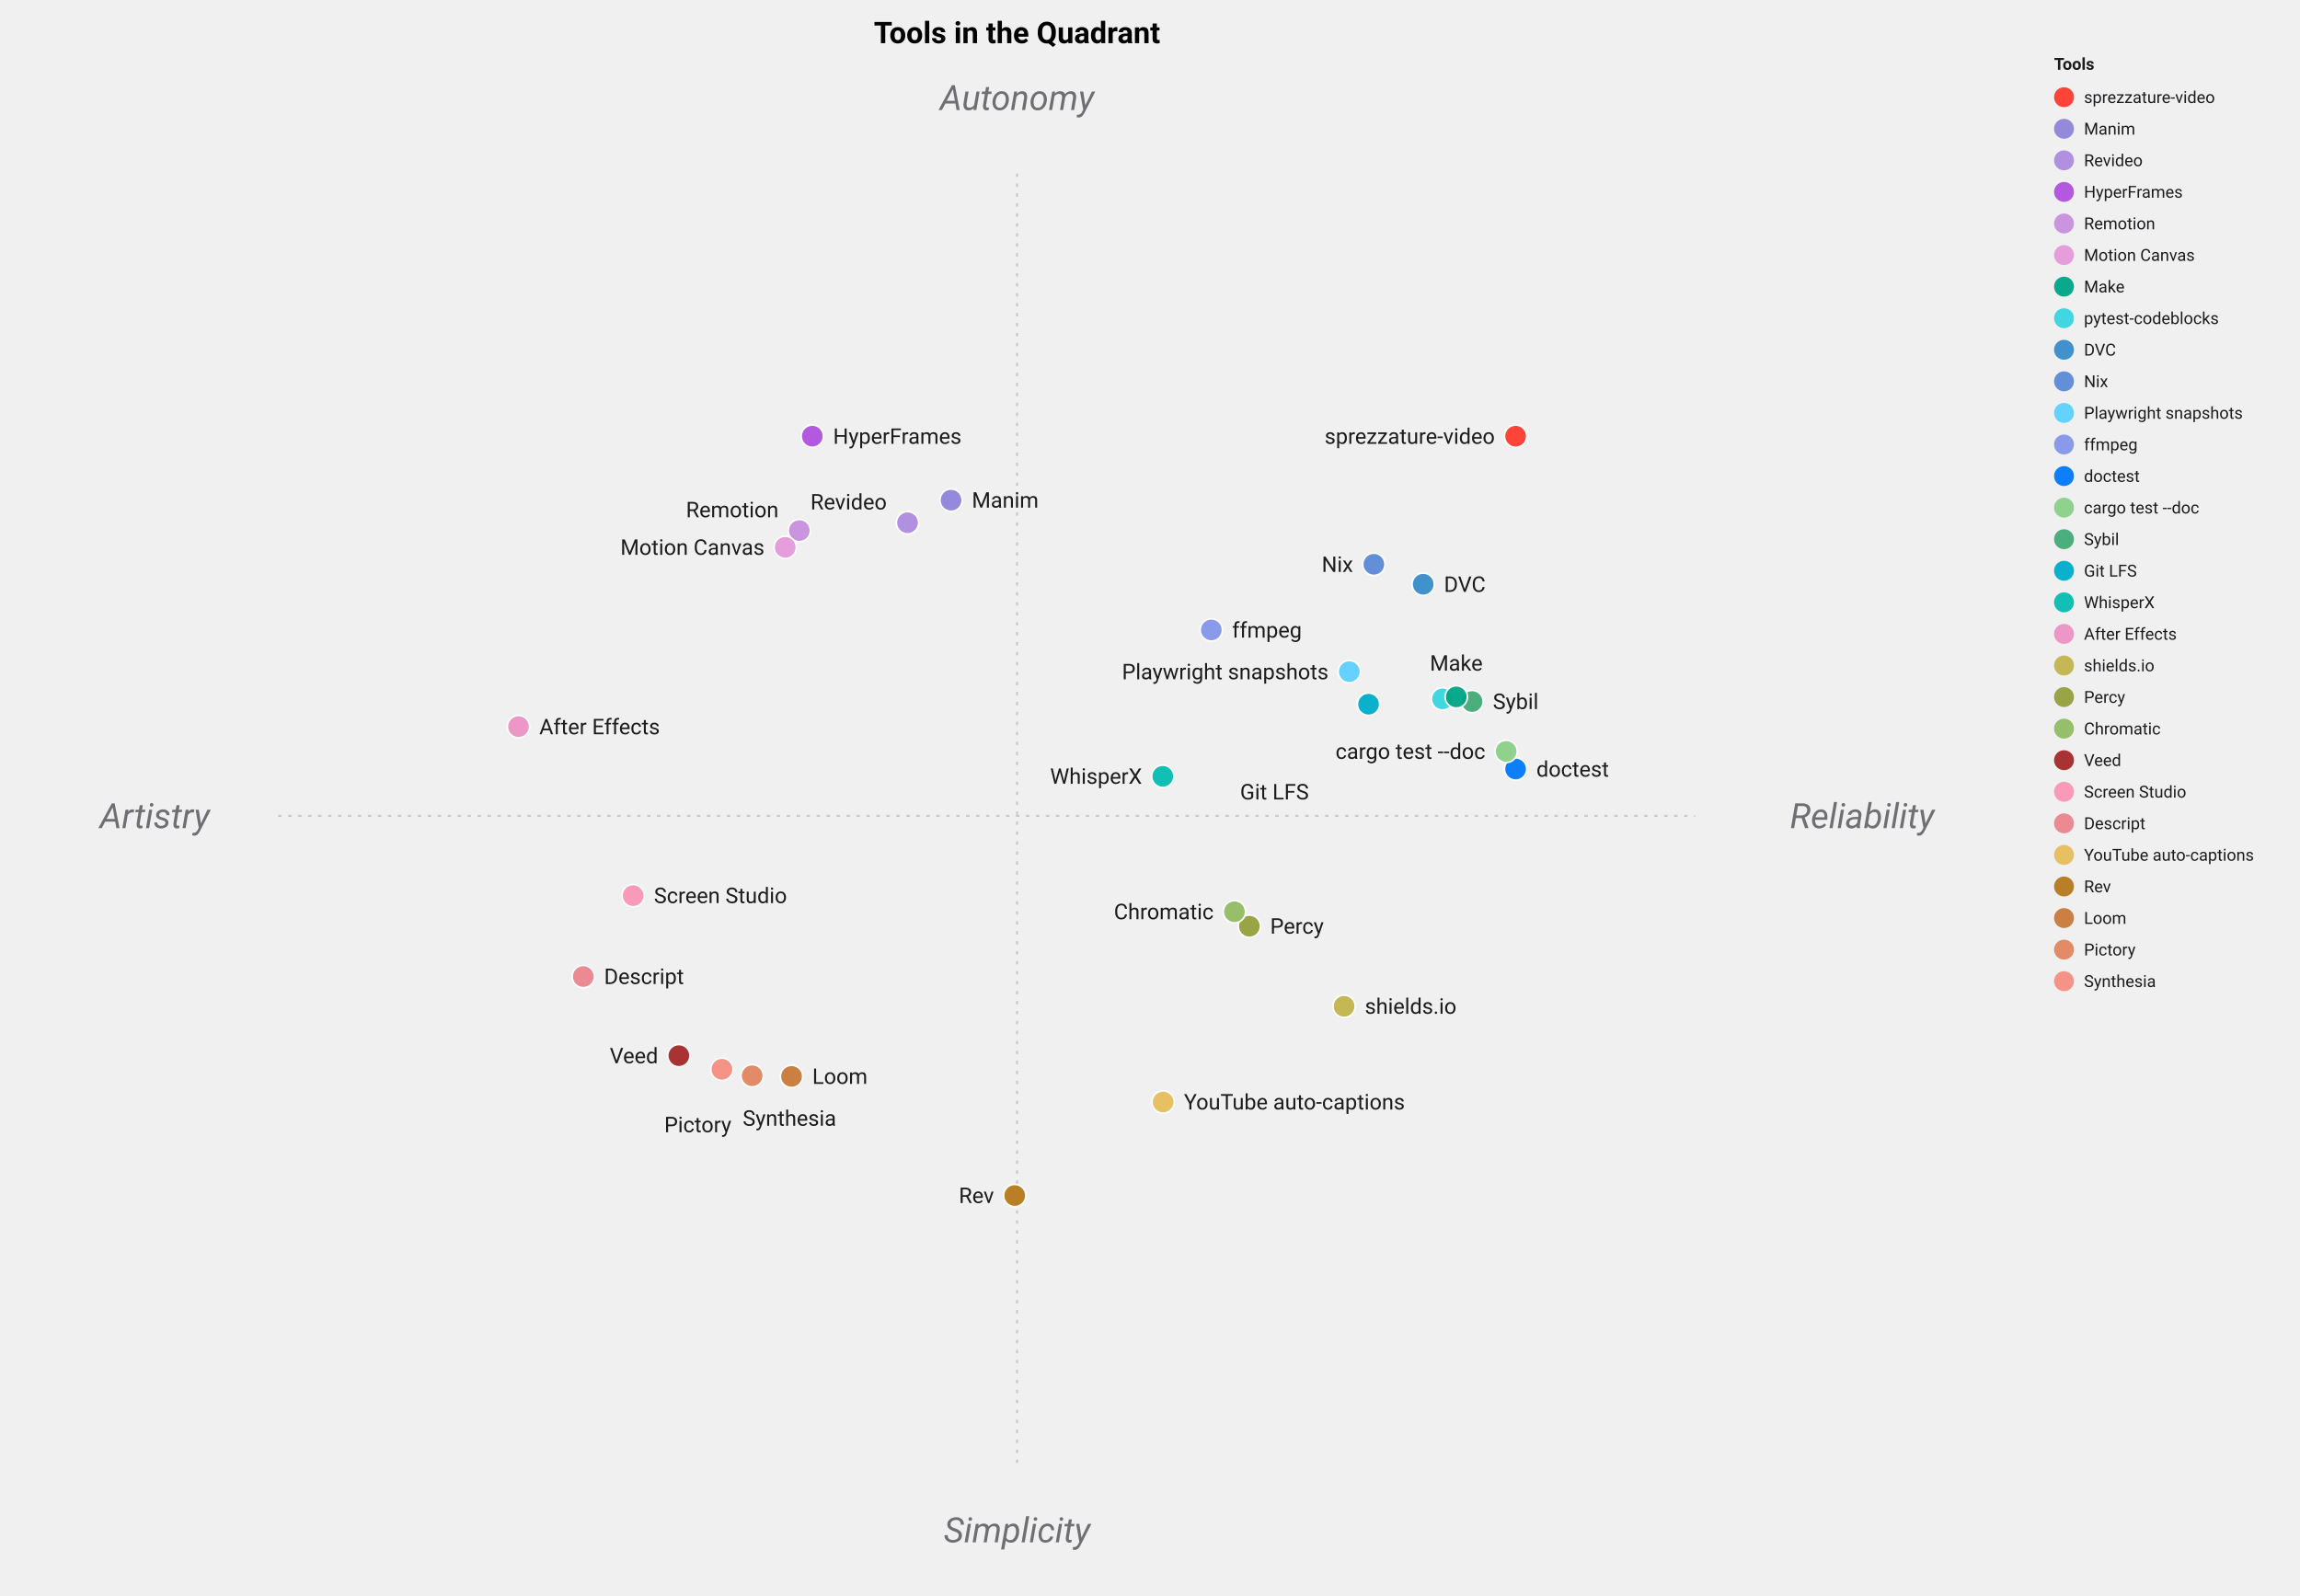
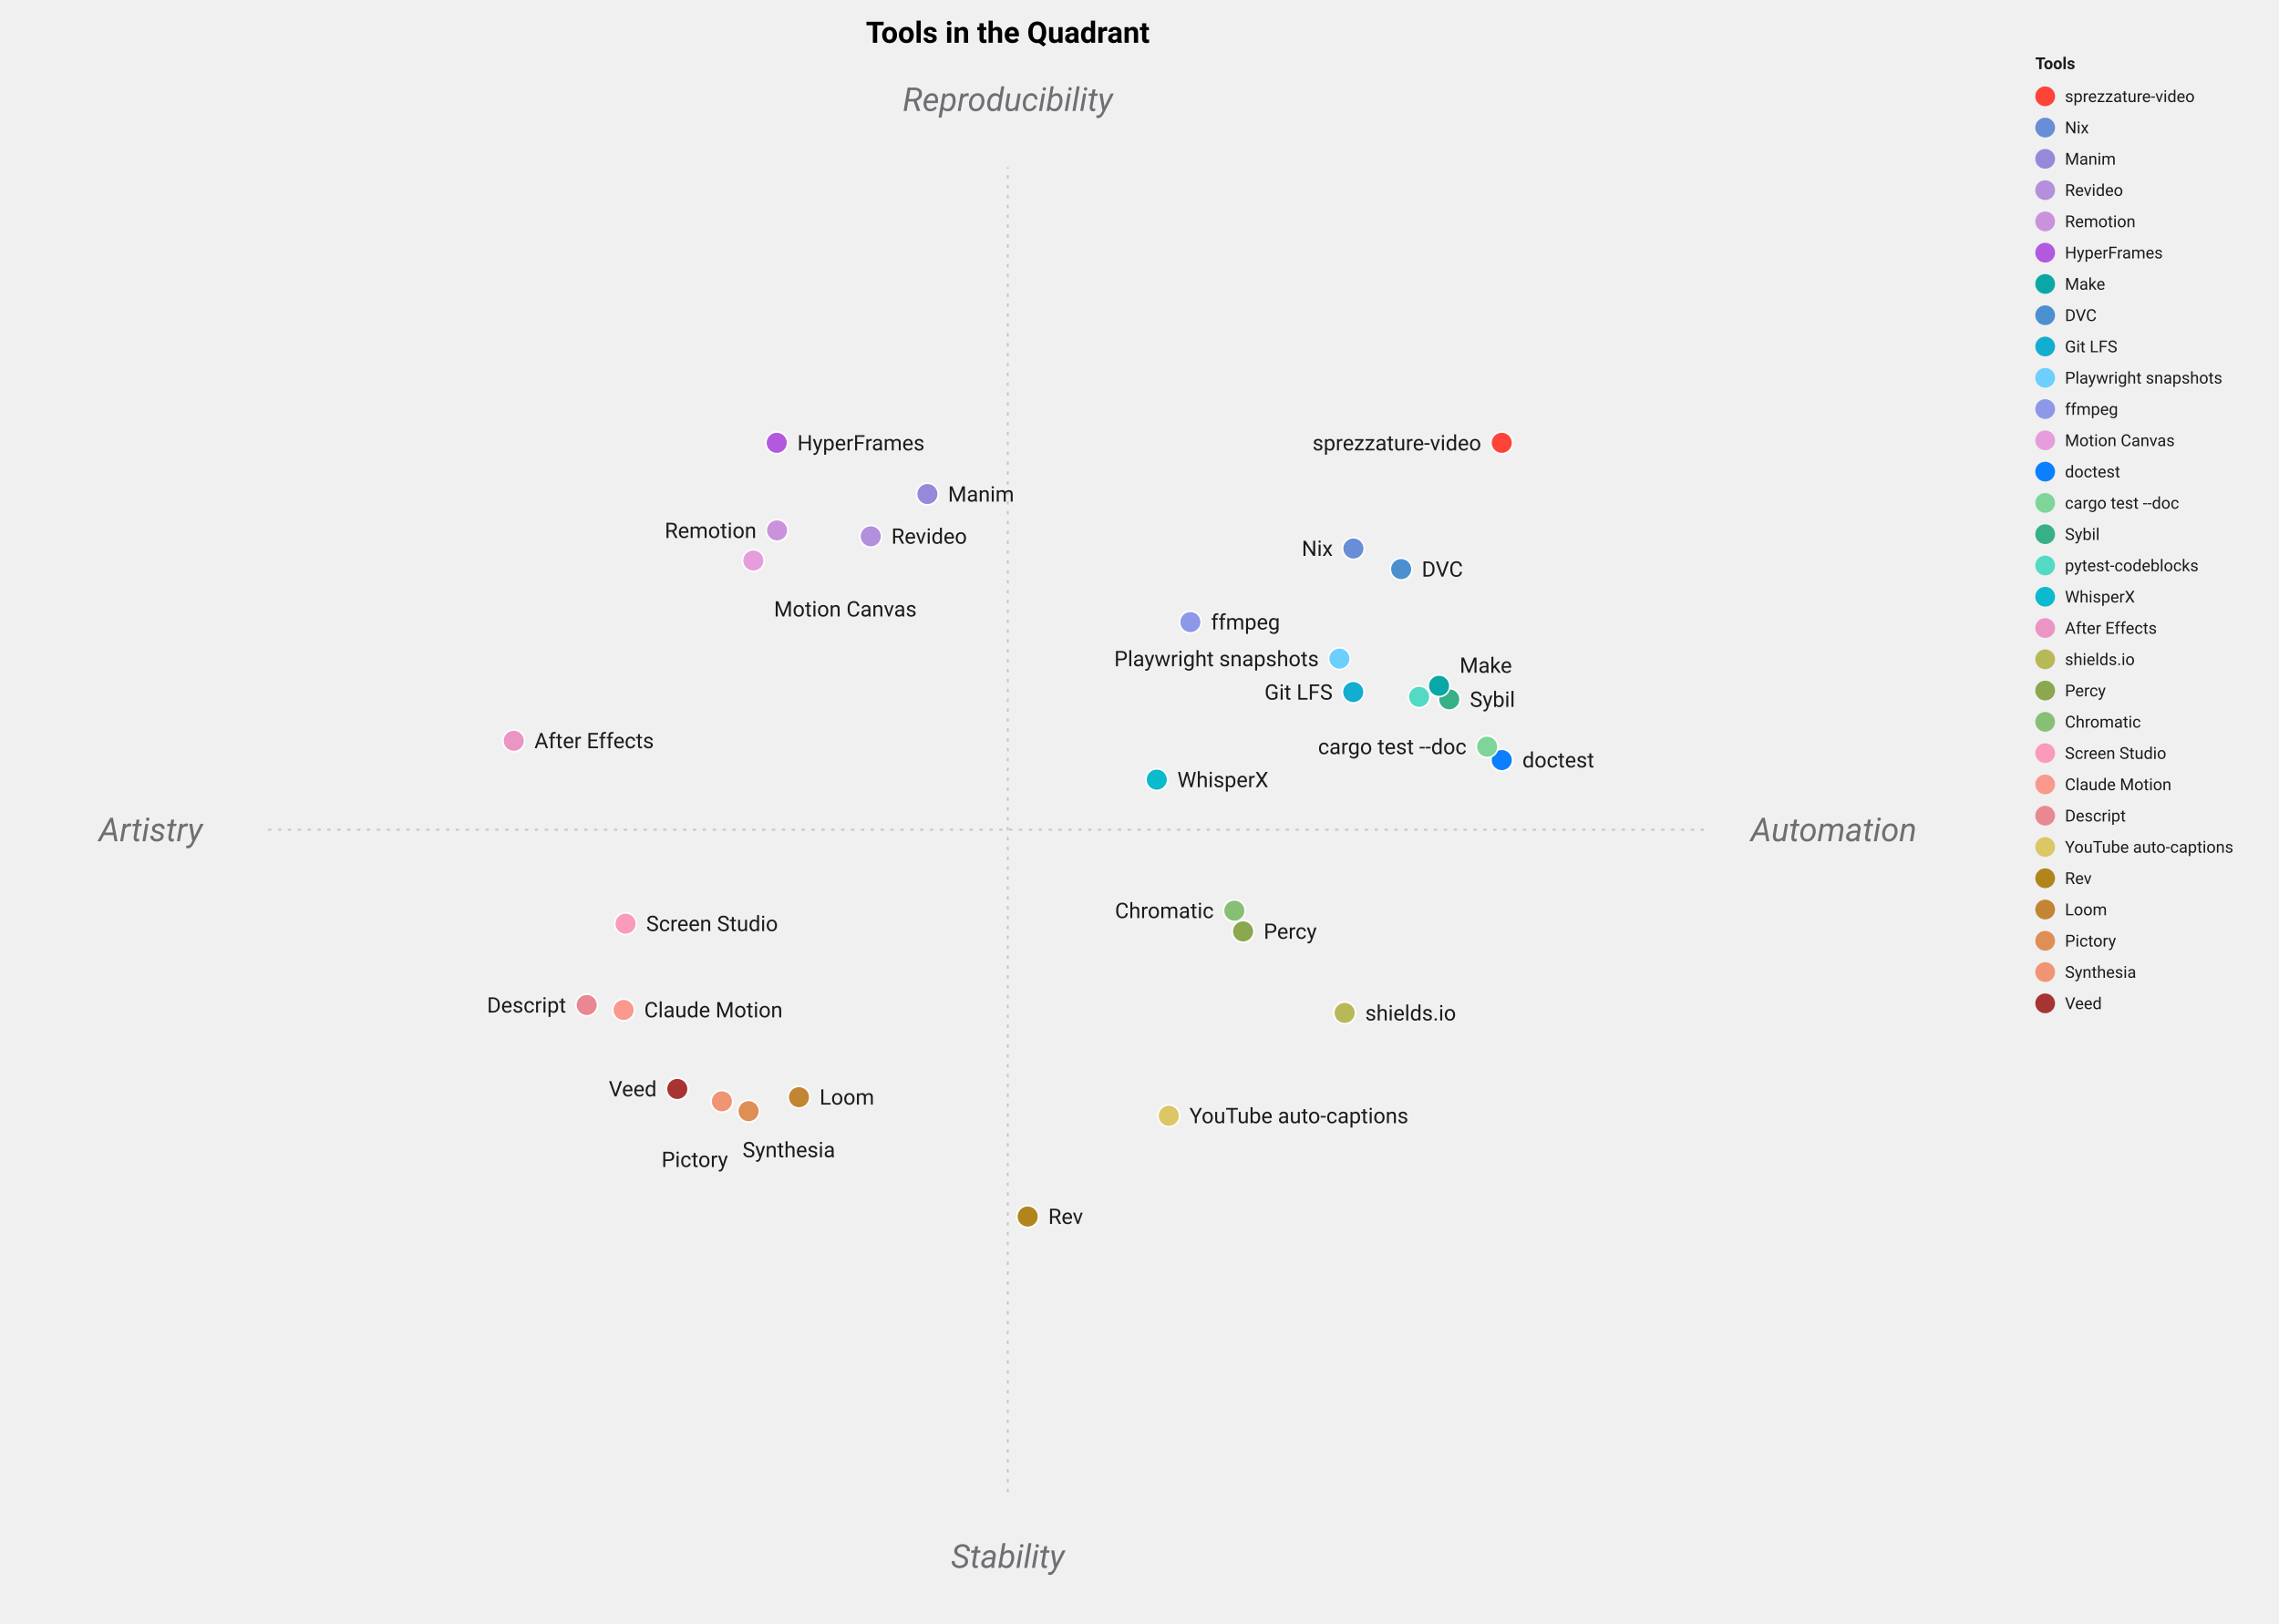
- <svg xmlns="http://www.w3.org/2000/svg" width="1384" height="960" viewBox="0 0 1384 960" role="img" aria-labelledby="sp-title sp-desc" font-family="Roboto, -apple-system, Helvetica, Arial, sans-serif">
+ <svg xmlns="http://www.w3.org/2000/svg" width="1384" height="986" viewBox="0 0 1384 986" role="img" aria-labelledby="sp-title sp-desc" font-family="Roboto, -apple-system, Helvetica, Arial, sans-serif">
  <style>.sp-dot{cursor:pointer}.sp-dot:hover circle,.sp-dot:focus circle{stroke-width:2.4}.sp-dot:hover,.sp-dot:focus{filter:brightness(1.08);outline:none}</style>
-   <line x1="167.4" y1="491.0" x2="1020.0" y2="491.0" stroke="#C7C7CC" stroke-width="1.2" stroke-dasharray="2,4" />
-   <line x1="612.0" y1="880.4" x2="612.0" y2="101.6" stroke="#C7C7CC" stroke-width="1.2" stroke-dasharray="2,4" />
-   <text data-pole="right" x="1164.0" y="498.4" font-size="21" font-style="italic" fill="#6E6E73" text-anchor="end">Reliability</text>
-   <text data-pole="left" x="60.0" y="498.4" font-size="21" font-style="italic" fill="#6E6E73" text-anchor="start">Artistry</text>
-   <text data-pole="top" x="612.0" y="66.2" font-size="21" font-style="italic" fill="#6E6E73" text-anchor="middle">Autonomy</text>
-   <text data-pole="bottom" x="612.0" y="928.2" font-size="21" font-style="italic" fill="#6E6E73" text-anchor="middle">Simplicity</text>
+   <line x1="162.8" y1="504.0" x2="1038.0" y2="504.0" stroke="#C7C7CC" stroke-width="1.2" stroke-dasharray="2,4" />
+   <line x1="612.0" y1="906.4" x2="612.0" y2="101.6" stroke="#C7C7CC" stroke-width="1.2" stroke-dasharray="2,4" />
+   <text data-pole="right" x="1164.0" y="511.0" font-size="20" font-style="italic" fill="#6E6E73" text-anchor="end">Automation</text>
+   <text data-pole="left" x="60.0" y="511.0" font-size="20" font-style="italic" fill="#6E6E73" text-anchor="start">Artistry</text>
+   <text data-pole="top" x="612.0" y="67.4" font-size="20" font-style="italic" fill="#6E6E73" text-anchor="middle">Reproducibility</text>
+   <text data-pole="bottom" x="612.0" y="952.4" font-size="20" font-style="italic" fill="#6E6E73" text-anchor="middle">Stability</text>
  <g class="sp-dot" tabindex="0" role="img" aria-label="Tools: sprezzature-video Produces a finished film: 2 Motion and animation breadth: 1 Visual quality of the result: 2 Checks declared claims against the code: 5 Catches undeclared drift: 5 Captions faithful to the script: 5 Rebuildable from a clean clone: 5 Deterministic output: 3 Local and offline: 5 Free or open: 5 Usable in continuous integration: 5 Runs with no human in the loop: 5 Light to install: 3 Maturity and ecosystem: 1">
-     <circle cx="912.0" cy="262.5" r="6.72" fill="#FF3B30" stroke="white" stroke-width="1" opacity="0.95" />
+     <circle cx="912.0" cy="269.0" r="6.60" fill="#FF3B30" stroke="white" stroke-width="1" opacity="0.95" />
  </g>
-   <text x="899.5" y="267.1" font-size="13" fill="#1C1C1E" text-anchor="end">sprezzature-video</text>
+   <text x="899.5" y="273.6" font-size="13" fill="#1C1C1E" text-anchor="end">sprezzature-video</text>
  <g class="sp-dot" tabindex="0" role="img" aria-label="Tools: Remotion Produces a finished film: 5 Motion and animation breadth: 5 Visual quality of the result: 5 Checks declared claims against the code: 1 Catches undeclared drift: 1 Captions faithful to the script: 2 Rebuildable from a clean clone: 3 Deterministic output: 5 Local and offline: 4 Free or open: 2 Usable in continuous integration: 5 Runs with no human in the loop: 5 Light to install: 2 Maturity and ecosystem: 5">
-     <circle cx="481.0" cy="319.3" r="6.72" fill="#C990DE" stroke="white" stroke-width="1" opacity="0.95" />
+     <circle cx="471.9" cy="322.2" r="6.60" fill="#CA8EDB" stroke="white" stroke-width="1" opacity="0.95" />
  </g>
-   <text x="468.5" y="311.3" font-size="13" fill="#1C1C1E" text-anchor="end">Remotion</text>
+   <text x="459.4" y="326.8" font-size="13" fill="#1C1C1E" text-anchor="end">Remotion</text>
  <g class="sp-dot" tabindex="0" role="img" aria-label="Tools: Motion Canvas Produces a finished film: 5 Motion and animation breadth: 5 Visual quality of the result: 5 Checks declared claims against the code: 1 Catches undeclared drift: 1 Captions faithful to the script: 1 Rebuildable from a clean clone: 3 Deterministic output: 4 Local and offline: 5 Free or open: 5 Usable in continuous integration: 3 Runs with no human in the loop: 3 Light to install: 3 Maturity and ecosystem: 3">
-     <circle cx="472.5" cy="329.4" r="6.72" fill="#E599DB" stroke="white" stroke-width="1" opacity="0.95" />
+     <circle cx="457.5" cy="340.5" r="6.60" fill="#E699DB" stroke="white" stroke-width="1" opacity="0.95" />
  </g>
-   <text x="460.0" y="333.9" font-size="13" fill="#1C1C1E" text-anchor="end">Motion Canvas</text>
+   <text x="470.0" y="374.5" font-size="13" fill="#1C1C1E" text-anchor="start">Motion Canvas</text>
  <g class="sp-dot" tabindex="0" role="img" aria-label="Tools: Revideo Produces a finished film: 5 Motion and animation breadth: 4 Visual quality of the result: 4 Checks declared claims against the code: 1 Catches undeclared drift: 1 Captions faithful to the script: 2 Rebuildable from a clean clone: 3 Deterministic output: 4 Local and offline: 5 Free or open: 5 Usable in continuous integration: 4 Runs with no human in the loop: 5 Light to install: 3 Maturity and ecosystem: 2">
-     <circle cx="546.1" cy="314.6" r="6.72" fill="#AE8CE0" stroke="white" stroke-width="1" opacity="0.95" />
+     <circle cx="528.8" cy="325.8" r="6.60" fill="#B08ADD" stroke="white" stroke-width="1" opacity="0.95" />
  </g>
-   <text x="533.6" y="306.6" font-size="13" fill="#1C1C1E" text-anchor="end">Revideo</text>
+   <text x="541.3" y="330.3" font-size="13" fill="#1C1C1E" text-anchor="start">Revideo</text>
  <g class="sp-dot" tabindex="0" role="img" aria-label="Tools: HyperFrames Produces a finished film: 5 Motion and animation breadth: 5 Visual quality of the result: 5 Checks declared claims against the code: 1 Catches undeclared drift: 1 Captions faithful to the script: 3 Rebuildable from a clean clone: 4 Deterministic output: 5 Local and offline: 4 Free or open: 5 Usable in continuous integration: 4 Runs with no human in the loop: 5 Light to install: 2 Maturity and ecosystem: 3">
-     <circle cx="488.8" cy="262.5" r="6.72" fill="#AF52DE" stroke="white" stroke-width="1" opacity="0.95" />
+     <circle cx="471.7" cy="269.0" r="6.60" fill="#AF52DE" stroke="white" stroke-width="1" opacity="0.95" />
  </g>
-   <text x="501.3" y="267.1" font-size="13" fill="#1C1C1E" text-anchor="start">HyperFrames</text>
+   <text x="484.2" y="273.6" font-size="13" fill="#1C1C1E" text-anchor="start">HyperFrames</text>
  <g class="sp-dot" tabindex="0" role="img" aria-label="Tools: Manim Produces a finished film: 5 Motion and animation breadth: 4 Visual quality of the result: 4 Checks declared claims against the code: 1 Catches undeclared drift: 1 Captions faithful to the script: 1 Rebuildable from a clean clone: 3 Deterministic output: 5 Local and offline: 5 Free or open: 5 Usable in continuous integration: 4 Runs with no human in the loop: 5 Light to install: 2 Maturity and ecosystem: 5">
-     <circle cx="572.3" cy="301.0" r="6.72" fill="#8F85DB" stroke="white" stroke-width="1" opacity="0.95" />
+     <circle cx="563.2" cy="300.1" r="6.60" fill="#9383D9" stroke="white" stroke-width="1" opacity="0.95" />
  </g>
-   <text x="584.8" y="305.5" font-size="13" fill="#1C1C1E" text-anchor="start">Manim</text>
+   <text x="575.7" y="304.7" font-size="13" fill="#1C1C1E" text-anchor="start">Manim</text>
+   <g class="sp-dot" tabindex="0" role="img" aria-label="Tools: Claude Motion Produces a finished film: 5 Motion and animation breadth: 4 Visual quality of the result: 4 Checks declared claims against the code: 1 Catches undeclared drift: 1 Captions faithful to the script: 2 Rebuildable from a clean clone: 1 Deterministic output: 3 Local and offline: 1 Free or open: 1 Usable in continuous integration: 1 Runs with no human in the loop: 2 Light to install: 5 Maturity and ecosystem: 2">
+     <circle cx="378.7" cy="613.5" r="6.60" fill="#FA9588" stroke="white" stroke-width="1" opacity="0.95" />
+   </g>
+   <text x="391.2" y="618.0" font-size="13" fill="#1C1C1E" text-anchor="start">Claude Motion</text>
  <g class="sp-dot" tabindex="0" role="img" aria-label="Tools: After Effects Produces a finished film: 5 Motion and animation breadth: 5 Visual quality of the result: 5 Checks declared claims against the code: 1 Catches undeclared drift: 1 Captions faithful to the script: 2 Rebuildable from a clean clone: 2 Deterministic output: 4 Local and offline: 4 Free or open: 1 Usable in continuous integration: 1 Runs with no human in the loop: 1 Light to install: 1 Maturity and ecosystem: 5">
-     <circle cx="312.0" cy="437.3" r="6.72" fill="#ED93C6" stroke="white" stroke-width="1" opacity="0.95" />
+     <circle cx="312.0" cy="450.0" r="6.60" fill="#EB91C3" stroke="white" stroke-width="1" opacity="0.95" />
  </g>
-   <text x="324.5" y="441.9" font-size="13" fill="#1C1C1E" text-anchor="start">After Effects</text>
+   <text x="324.5" y="454.5" font-size="13" fill="#1C1C1E" text-anchor="start">After Effects</text>
  <g class="sp-dot" tabindex="0" role="img" aria-label="Tools: ffmpeg Produces a finished film: 4 Motion and animation breadth: 2 Visual quality of the result: 2 Checks declared claims against the code: 1 Catches undeclared drift: 1 Captions faithful to the script: 1 Rebuildable from a clean clone: 3 Deterministic output: 5 Local and offline: 5 Free or open: 5 Usable in continuous integration: 5 Runs with no human in the loop: 5 Light to install: 4 Maturity and ecosystem: 5">
-     <circle cx="728.9" cy="379.1" r="6.72" fill="#8496EA" stroke="white" stroke-width="1" opacity="0.95" />
+     <circle cx="722.9" cy="377.9" r="6.60" fill="#8994E9" stroke="white" stroke-width="1" opacity="0.95" />
  </g>
-   <text x="741.4" y="383.7" font-size="13" fill="#1C1C1E" text-anchor="start">ffmpeg</text>
+   <text x="735.4" y="382.4" font-size="13" fill="#1C1C1E" text-anchor="start">ffmpeg</text>
  <g class="sp-dot" tabindex="0" role="img" aria-label="Tools: Descript Produces a finished film: 5 Motion and animation breadth: 3 Visual quality of the result: 4 Checks declared claims against the code: 1 Catches undeclared drift: 1 Captions faithful to the script: 3 Rebuildable from a clean clone: 1 Deterministic output: 2 Local and offline: 1 Free or open: 1 Usable in continuous integration: 1 Runs with no human in the loop: 2 Light to install: 2 Maturity and ecosystem: 4">
-     <circle cx="351.0" cy="587.7" r="6.72" fill="#EB858F" stroke="white" stroke-width="1" opacity="0.95" />
+     <circle cx="356.3" cy="610.5" r="6.60" fill="#E9838E" stroke="white" stroke-width="1" opacity="0.95" />
  </g>
-   <text x="363.5" y="592.2" font-size="13" fill="#1C1C1E" text-anchor="start">Descript</text>
+   <text x="343.8" y="615.1" font-size="13" fill="#1C1C1E" text-anchor="end">Descript</text>
  <g class="sp-dot" tabindex="0" role="img" aria-label="Tools: Screen Studio Produces a finished film: 5 Motion and animation breadth: 2 Visual quality of the result: 5 Checks declared claims against the code: 1 Catches undeclared drift: 1 Captions faithful to the script: 2 Rebuildable from a clean clone: 1 Deterministic output: 3 Local and offline: 4 Free or open: 1 Usable in continuous integration: 1 Runs with no human in the loop: 1 Light to install: 3 Maturity and ecosystem: 3">
-     <circle cx="381.0" cy="539.0" r="6.72" fill="#FB96B6" stroke="white" stroke-width="1" opacity="0.95" />
+     <circle cx="379.9" cy="561.1" r="6.60" fill="#FB97B7" stroke="white" stroke-width="1" opacity="0.95" />
  </g>
-   <text x="393.5" y="543.5" font-size="13" fill="#1C1C1E" text-anchor="start">Screen Studio</text>
+   <text x="392.4" y="565.6" font-size="13" fill="#1C1C1E" text-anchor="start">Screen Studio</text>
  <g class="sp-dot" tabindex="0" role="img" aria-label="Tools: Loom Produces a finished film: 5 Motion and animation breadth: 1 Visual quality of the result: 3 Checks declared claims against the code: 1 Catches undeclared drift: 1 Captions faithful to the script: 2 Rebuildable from a clean clone: 1 Deterministic output: 3 Local and offline: 1 Free or open: 2 Usable in continuous integration: 1 Runs with no human in the loop: 1 Light to install: 4 Maturity and ecosystem: 5">
-     <circle cx="476.3" cy="647.8" r="6.72" fill="#C87B3A" stroke="white" stroke-width="1" opacity="0.95" />
+     <circle cx="485.2" cy="666.5" r="6.60" fill="#C0802B" stroke="white" stroke-width="1" opacity="0.95" />
  </g>
-   <text x="488.8" y="652.3" font-size="13" fill="#1C1C1E" text-anchor="start">Loom</text>
+   <text x="497.7" y="671.0" font-size="13" fill="#1C1C1E" text-anchor="start">Loom</text>
  <g class="sp-dot" tabindex="0" role="img" aria-label="Tools: Veed Produces a finished film: 5 Motion and animation breadth: 3 Visual quality of the result: 4 Checks declared claims against the code: 1 Catches undeclared drift: 1 Captions faithful to the script: 3 Rebuildable from a clean clone: 1 Deterministic output: 2 Local and offline: 1 Free or open: 2 Usable in continuous integration: 1 Runs with no human in the loop: 2 Light to install: 5 Maturity and ecosystem: 4">
-     <circle cx="408.5" cy="635.3" r="6.72" fill="#A52A2A" stroke="white" stroke-width="1" opacity="0.95" />
+     <circle cx="411.3" cy="661.5" r="6.60" fill="#A52A2A" stroke="white" stroke-width="1" opacity="0.95" />
  </g>
-   <text x="396.0" y="639.9" font-size="13" fill="#1C1C1E" text-anchor="end">Veed</text>
+   <text x="398.8" y="666.0" font-size="13" fill="#1C1C1E" text-anchor="end">Veed</text>
  <g class="sp-dot" tabindex="0" role="img" aria-label="Tools: Pictory Produces a finished film: 5 Motion and animation breadth: 2 Visual quality of the result: 3 Checks declared claims against the code: 1 Catches undeclared drift: 1 Captions faithful to the script: 3 Rebuildable from a clean clone: 1 Deterministic output: 2 Local and offline: 1 Free or open: 1 Usable in continuous integration: 1 Runs with no human in the loop: 3 Light to install: 5 Maturity and ecosystem: 3">
-     <circle cx="452.6" cy="647.4" r="6.72" fill="#E28660" stroke="white" stroke-width="1" opacity="0.95" />
+     <circle cx="454.6" cy="675.0" r="6.60" fill="#DC8A4F" stroke="white" stroke-width="1" opacity="0.95" />
  </g>
-   <text x="440.1" y="681.4" font-size="13" fill="#1C1C1E" text-anchor="end">Pictory</text>
+   <text x="442.1" y="708.9" font-size="13" fill="#1C1C1E" text-anchor="end">Pictory</text>
  <g class="sp-dot" tabindex="0" role="img" aria-label="Tools: Synthesia Produces a finished film: 5 Motion and animation breadth: 2 Visual quality of the result: 4 Checks declared claims against the code: 1 Catches undeclared drift: 1 Captions faithful to the script: 4 Rebuildable from a clean clone: 1 Deterministic output: 2 Local and offline: 1 Free or open: 1 Usable in continuous integration: 2 Runs with no human in the loop: 3 Light to install: 5 Maturity and ecosystem: 4">
-     <circle cx="434.4" cy="643.5" r="6.72" fill="#F48F81" stroke="white" stroke-width="1" opacity="0.95" />
+     <circle cx="438.4" cy="669.0" r="6.60" fill="#F0916D" stroke="white" stroke-width="1" opacity="0.95" />
  </g>
-   <text x="446.9" y="677.5" font-size="13" fill="#1C1C1E" text-anchor="start">Synthesia</text>
+   <text x="450.9" y="703.0" font-size="13" fill="#1C1C1E" text-anchor="start">Synthesia</text>
  <g class="sp-dot" tabindex="0" role="img" aria-label="Tools: doctest Produces a finished film: 1 Motion and animation breadth: 1 Visual quality of the result: 1 Checks declared claims against the code: 5 Catches undeclared drift: 1 Captions faithful to the script: 1 Rebuildable from a clean clone: 2 Deterministic output: 5 Local and offline: 5 Free or open: 5 Usable in continuous integration: 5 Runs with no human in the loop: 5 Light to install: 5 Maturity and ecosystem: 5">
-     <circle cx="912.0" cy="462.8" r="6.72" fill="#007AFF" stroke="white" stroke-width="1" opacity="0.95" />
+     <circle cx="912.0" cy="461.7" r="6.60" fill="#007AFF" stroke="white" stroke-width="1" opacity="0.95" />
  </g>
-   <text x="924.5" y="467.4" font-size="13" fill="#1C1C1E" text-anchor="start">doctest</text>
+   <text x="924.5" y="466.2" font-size="13" fill="#1C1C1E" text-anchor="start">doctest</text>
  <g class="sp-dot" tabindex="0" role="img" aria-label="Tools: Sybil Produces a finished film: 1 Motion and animation breadth: 1 Visual quality of the result: 1 Checks declared claims against the code: 5 Catches undeclared drift: 1 Captions faithful to the script: 1 Rebuildable from a clean clone: 2 Deterministic output: 5 Local and offline: 5 Free or open: 5 Usable in continuous integration: 5 Runs with no human in the loop: 5 Light to install: 4 Maturity and ecosystem: 3">
-     <circle cx="885.8" cy="422.2" r="6.72" fill="#43AC78" stroke="white" stroke-width="1" opacity="0.95" />
+     <circle cx="880.1" cy="424.8" r="6.60" fill="#2EAD83" stroke="white" stroke-width="1" opacity="0.95" />
  </g>
-   <text x="898.3" y="426.7" font-size="13" fill="#1C1C1E" text-anchor="start">Sybil</text>
+   <text x="892.6" y="429.4" font-size="13" fill="#1C1C1E" text-anchor="start">Sybil</text>
  <g class="sp-dot" tabindex="0" role="img" aria-label="Tools: pytest-codeblocks Produces a finished film: 1 Motion and animation breadth: 1 Visual quality of the result: 1 Checks declared claims against the code: 4 Catches undeclared drift: 1 Captions faithful to the script: 1 Rebuildable from a clean clone: 2 Deterministic output: 5 Local and offline: 5 Free or open: 5 Usable in continuous integration: 5 Runs with no human in the loop: 5 Light to install: 4 Maturity and ecosystem: 3">
-     <circle cx="868.0" cy="420.6" r="6.72" fill="#39D6E1" stroke="white" stroke-width="1" opacity="0.95" />
+     <circle cx="861.8" cy="423.3" r="6.60" fill="#4BD9C2" stroke="white" stroke-width="1" opacity="0.95" />
  </g>
  <g class="sp-dot" tabindex="0" role="img" aria-label="Tools: cargo test --doc Produces a finished film: 1 Motion and animation breadth: 1 Visual quality of the result: 1 Checks declared claims against the code: 5 Catches undeclared drift: 1 Captions faithful to the script: 1 Rebuildable from a clean clone: 2 Deterministic output: 5 Local and offline: 5 Free or open: 5 Usable in continuous integration: 5 Runs with no human in the loop: 5 Light to install: 5 Maturity and ecosystem: 4">
-     <circle cx="906.3" cy="452.2" r="6.72" fill="#89D188" stroke="white" stroke-width="1" opacity="0.95" />
+     <circle cx="903.1" cy="453.6" r="6.60" fill="#7AD495" stroke="white" stroke-width="1" opacity="0.95" />
  </g>
-   <text x="893.8" y="456.7" font-size="13" fill="#1C1C1E" text-anchor="end">cargo test --doc</text>
+   <text x="890.6" y="458.1" font-size="13" fill="#1C1C1E" text-anchor="end">cargo test --doc</text>
  <g class="sp-dot" tabindex="0" role="img" aria-label="Tools: Playwright snapshots Produces a finished film: 1 Motion and animation breadth: 1 Visual quality of the result: 1 Checks declared claims against the code: 2 Catches undeclared drift: 2 Captions faithful to the script: 1 Rebuildable from a clean clone: 3 Deterministic output: 4 Local and offline: 5 Free or open: 5 Usable in continuous integration: 5 Runs with no human in the loop: 4 Light to install: 2 Maturity and ecosystem: 5">
-     <circle cx="811.9" cy="404.2" r="6.72" fill="#5ED0FF" stroke="white" stroke-width="1" opacity="0.95" />
+     <circle cx="813.4" cy="400.1" r="6.60" fill="#67CEFF" stroke="white" stroke-width="1" opacity="0.95" />
  </g>
-   <text x="799.4" y="408.8" font-size="13" fill="#1C1C1E" text-anchor="end">Playwright snapshots</text>
+   <text x="800.9" y="404.7" font-size="13" fill="#1C1C1E" text-anchor="end">Playwright snapshots</text>
  <g class="sp-dot" tabindex="0" role="img" aria-label="Tools: Percy Produces a finished film: 1 Motion and animation breadth: 1 Visual quality of the result: 1 Checks declared claims against the code: 2 Catches undeclared drift: 2 Captions faithful to the script: 1 Rebuildable from a clean clone: 2 Deterministic output: 4 Local and offline: 1 Free or open: 2 Usable in continuous integration: 5 Runs with no human in the loop: 3 Light to install: 4 Maturity and ecosystem: 4">
-     <circle cx="751.8" cy="557.4" r="6.72" fill="#95A13C" stroke="white" stroke-width="1" opacity="0.95" />
+     <circle cx="754.9" cy="565.8" r="6.60" fill="#86A447" stroke="white" stroke-width="1" opacity="0.95" />
  </g>
-   <text x="764.3" y="561.9" font-size="13" fill="#1C1C1E" text-anchor="start">Percy</text>
+   <text x="767.4" y="570.3" font-size="13" fill="#1C1C1E" text-anchor="start">Percy</text>
  <g class="sp-dot" tabindex="0" role="img" aria-label="Tools: Chromatic Produces a finished film: 1 Motion and animation breadth: 1 Visual quality of the result: 1 Checks declared claims against the code: 2 Catches undeclared drift: 2 Captions faithful to the script: 1 Rebuildable from a clean clone: 2 Deterministic output: 4 Local and offline: 1 Free or open: 2 Usable in continuous integration: 5 Runs with no human in the loop: 3 Light to install: 3 Maturity and ecosystem: 5">
-     <circle cx="742.8" cy="548.7" r="6.72" fill="#93BC64" stroke="white" stroke-width="1" opacity="0.95" />
+     <circle cx="749.6" cy="553.2" r="6.60" fill="#82BE6F" stroke="white" stroke-width="1" opacity="0.95" />
  </g>
-   <text x="730.3" y="553.2" font-size="13" fill="#1C1C1E" text-anchor="end">Chromatic</text>
+   <text x="737.1" y="557.7" font-size="13" fill="#1C1C1E" text-anchor="end">Chromatic</text>
  <g class="sp-dot" tabindex="0" role="img" aria-label="Tools: shields.io Produces a finished film: 1 Motion and animation breadth: 1 Visual quality of the result: 1 Checks declared claims against the code: 4 Catches undeclared drift: 1 Captions faithful to the script: 1 Rebuildable from a clean clone: 2 Deterministic output: 2 Local and offline: 2 Free or open: 5 Usable in continuous integration: 2 Runs with no human in the loop: 5 Light to install: 5 Maturity and ecosystem: 5">
-     <circle cx="808.8" cy="605.6" r="6.72" fill="#C3B44C" stroke="white" stroke-width="1" opacity="0.95" />
+     <circle cx="816.6" cy="615.3" r="6.60" fill="#B4B751" stroke="white" stroke-width="1" opacity="0.95" />
  </g>
-   <text x="821.3" y="610.1" font-size="13" fill="#1C1C1E" text-anchor="start">shields.io</text>
+   <text x="829.1" y="619.9" font-size="13" fill="#1C1C1E" text-anchor="start">shields.io</text>
  <g class="sp-dot" tabindex="0" role="img" aria-label="Tools: DVC Produces a finished film: 1 Motion and animation breadth: 1 Visual quality of the result: 1 Checks declared claims against the code: 1 Catches undeclared drift: 4 Captions faithful to the script: 1 Rebuildable from a clean clone: 5 Deterministic output: 5 Local and offline: 4 Free or open: 5 Usable in continuous integration: 4 Runs with no human in the loop: 5 Light to install: 3 Maturity and ecosystem: 4">
-     <circle cx="856.4" cy="351.6" r="6.72" fill="#398DCC" stroke="white" stroke-width="1" opacity="0.95" />
+     <circle cx="850.9" cy="345.7" r="6.60" fill="#438BCE" stroke="white" stroke-width="1" opacity="0.95" />
  </g>
-   <text x="868.9" y="356.2" font-size="13" fill="#1C1C1E" text-anchor="start">DVC</text>
+   <text x="863.4" y="350.3" font-size="13" fill="#1C1C1E" text-anchor="start">DVC</text>
  <g class="sp-dot" tabindex="0" role="img" aria-label="Tools: Git LFS Produces a finished film: 1 Motion and animation breadth: 1 Visual quality of the result: 1 Checks declared claims against the code: 1 Catches undeclared drift: 1 Captions faithful to the script: 1 Rebuildable from a clean clone: 4 Deterministic output: 5 Local and offline: 4 Free or open: 5 Usable in continuous integration: 4 Runs with no human in the loop: 5 Light to install: 4 Maturity and ecosystem: 5">
-     <circle cx="823.5" cy="423.8" r="6.72" fill="#00ADCB" stroke="white" stroke-width="1" opacity="0.95" />
+     <circle cx="821.8" cy="420.4" r="6.60" fill="#07AAD0" stroke="white" stroke-width="1" opacity="0.95" />
  </g>
-   <text x="787.6" y="481.1" font-size="13" fill="#1C1C1E" text-anchor="end">Git LFS</text>
+   <text x="809.3" y="425.0" font-size="13" fill="#1C1C1E" text-anchor="end">Git LFS</text>
  <g class="sp-dot" tabindex="0" role="img" aria-label="Tools: Make Produces a finished film: 2 Motion and animation breadth: 1 Visual quality of the result: 1 Checks declared claims against the code: 2 Catches undeclared drift: 3 Captions faithful to the script: 1 Rebuildable from a clean clone: 4 Deterministic output: 4 Local and offline: 5 Free or open: 5 Usable in continuous integration: 5 Runs with no human in the loop: 5 Light to install: 5 Maturity and ecosystem: 5">
-     <circle cx="876.3" cy="419.4" r="6.72" fill="#00A686" stroke="white" stroke-width="1" opacity="0.95" />
+     <circle cx="873.9" cy="416.6" r="6.60" fill="#00A4A3" stroke="white" stroke-width="1" opacity="0.95" />
  </g>
-   <text x="876.3" y="403.6" font-size="13" fill="#1C1C1E" text-anchor="middle">Make</text>
+   <text x="886.4" y="408.7" font-size="13" fill="#1C1C1E" text-anchor="start">Make</text>
  <g class="sp-dot" tabindex="0" role="img" aria-label="Tools: Nix Produces a finished film: 1 Motion and animation breadth: 1 Visual quality of the result: 1 Checks declared claims against the code: 1 Catches undeclared drift: 3 Captions faithful to the script: 1 Rebuildable from a clean clone: 5 Deterministic output: 5 Local and offline: 4 Free or open: 5 Usable in continuous integration: 4 Runs with no human in the loop: 5 Light to install: 2 Maturity and ecosystem: 4">
-     <circle cx="826.7" cy="339.6" r="6.72" fill="#5B8BD6" stroke="white" stroke-width="1" opacity="0.95" />
+     <circle cx="821.9" cy="333.2" r="6.60" fill="#6289D7" stroke="white" stroke-width="1" opacity="0.95" />
  </g>
-   <text x="814.2" y="344.2" font-size="13" fill="#1C1C1E" text-anchor="end">Nix</text>
+   <text x="809.4" y="337.7" font-size="13" fill="#1C1C1E" text-anchor="end">Nix</text>
  <g class="sp-dot" tabindex="0" role="img" aria-label="Tools: WhisperX Produces a finished film: 1 Motion and animation breadth: 1 Visual quality of the result: 1 Checks declared claims against the code: 1 Catches undeclared drift: 1 Captions faithful to the script: 4 Rebuildable from a clean clone: 2 Deterministic output: 3 Local and offline: 5 Free or open: 5 Usable in continuous integration: 3 Runs with no human in the loop: 5 Light to install: 2 Maturity and ecosystem: 4">
-     <circle cx="699.7" cy="467.2" r="6.72" fill="#06BDB2" stroke="white" stroke-width="1" opacity="0.95" />
+     <circle cx="702.5" cy="473.6" r="6.60" fill="#00B8CC" stroke="white" stroke-width="1" opacity="0.95" />
  </g>
-   <text x="687.2" y="471.7" font-size="13" fill="#1C1C1E" text-anchor="end">WhisperX</text>
+   <text x="715.0" y="478.2" font-size="13" fill="#1C1C1E" text-anchor="start">WhisperX</text>
  <g class="sp-dot" tabindex="0" role="img" aria-label="Tools: Rev Produces a finished film: 1 Motion and animation breadth: 1 Visual quality of the result: 1 Checks declared claims against the code: 1 Catches undeclared drift: 1 Captions faithful to the script: 3 Rebuildable from a clean clone: 1 Deterministic output: 2 Local and offline: 1 Free or open: 1 Usable in continuous integration: 2 Runs with no human in the loop: 2 Light to install: 5 Maturity and ecosystem: 5">
-     <circle cx="610.6" cy="719.5" r="6.72" fill="#B77A1D" stroke="white" stroke-width="1" opacity="0.95" />
+     <circle cx="624.1" cy="739.0" r="6.60" fill="#AD8011" stroke="white" stroke-width="1" opacity="0.95" />
  </g>
-   <text x="598.1" y="724.0" font-size="13" fill="#1C1C1E" text-anchor="end">Rev</text>
+   <text x="636.6" y="743.5" font-size="13" fill="#1C1C1E" text-anchor="start">Rev</text>
  <g class="sp-dot" tabindex="0" role="img" aria-label="Tools: YouTube auto-captions Produces a finished film: 1 Motion and animation breadth: 1 Visual quality of the result: 1 Checks declared claims against the code: 1 Catches undeclared drift: 1 Captions faithful to the script: 2 Rebuildable from a clean clone: 1 Deterministic output: 2 Local and offline: 1 Free or open: 4 Usable in continuous integration: 1 Runs with no human in the loop: 5 Light to install: 5 Maturity and ecosystem: 5">
-     <circle cx="699.9" cy="663.2" r="6.72" fill="#E8BE5D" stroke="white" stroke-width="1" opacity="0.95" />
+     <circle cx="709.8" cy="677.8" r="6.60" fill="#DBC45E" stroke="white" stroke-width="1" opacity="0.95" />
  </g>
-   <text x="712.4" y="667.7" font-size="13" fill="#1C1C1E" text-anchor="start">YouTube auto-captions</text>
+   <text x="722.3" y="682.3" font-size="13" fill="#1C1C1E" text-anchor="start">YouTube auto-captions</text>
  <text x="1236.0" y="42.0" font-size="10" font-weight="700" fill="#1C1C1E">Tools</text>
  <circle cx="1242.0" cy="58.5" r="6" fill="#FF3B30" opacity="0.95" />
  <text x="1254.0" y="62.0" font-size="10" fill="#1C1C1E">sprezzature-video</text>
-   <circle cx="1242.0" cy="77.5" r="6" fill="#8F85DB" opacity="0.95" />
-   <text x="1254.0" y="81.0" font-size="10" fill="#1C1C1E">Manim</text>
-   <circle cx="1242.0" cy="96.5" r="6" fill="#AE8CE0" opacity="0.95" />
-   <text x="1254.0" y="100.0" font-size="10" fill="#1C1C1E">Revideo</text>
-   <circle cx="1242.0" cy="115.5" r="6" fill="#AF52DE" opacity="0.95" />
-   <text x="1254.0" y="119.0" font-size="10" fill="#1C1C1E">HyperFrames</text>
-   <circle cx="1242.0" cy="134.5" r="6" fill="#C990DE" opacity="0.95" />
+   <circle cx="1242.0" cy="77.5" r="6" fill="#6289D7" opacity="0.95" />
+   <text x="1254.0" y="81.0" font-size="10" fill="#1C1C1E">Nix</text>
+   <circle cx="1242.0" cy="96.5" r="6" fill="#9383D9" opacity="0.95" />
+   <text x="1254.0" y="100.0" font-size="10" fill="#1C1C1E">Manim</text>
+   <circle cx="1242.0" cy="115.5" r="6" fill="#B08ADD" opacity="0.95" />
+   <text x="1254.0" y="119.0" font-size="10" fill="#1C1C1E">Revideo</text>
+   <circle cx="1242.0" cy="134.5" r="6" fill="#CA8EDB" opacity="0.95" />
  <text x="1254.0" y="138.0" font-size="10" fill="#1C1C1E">Remotion</text>
-   <circle cx="1242.0" cy="153.5" r="6" fill="#E599DB" opacity="0.95" />
-   <text x="1254.0" y="157.0" font-size="10" fill="#1C1C1E">Motion Canvas</text>
-   <circle cx="1242.0" cy="172.5" r="6" fill="#00A686" opacity="0.95" />
+   <circle cx="1242.0" cy="153.5" r="6" fill="#AF52DE" opacity="0.95" />
+   <text x="1254.0" y="157.0" font-size="10" fill="#1C1C1E">HyperFrames</text>
+   <circle cx="1242.0" cy="172.5" r="6" fill="#00A4A3" opacity="0.95" />
  <text x="1254.0" y="176.0" font-size="10" fill="#1C1C1E">Make</text>
-   <circle cx="1242.0" cy="191.5" r="6" fill="#39D6E1" opacity="0.95" />
-   <text x="1254.0" y="195.0" font-size="10" fill="#1C1C1E">pytest-codeblocks</text>
-   <circle cx="1242.0" cy="210.5" r="6" fill="#398DCC" opacity="0.95" />
-   <text x="1254.0" y="214.0" font-size="10" fill="#1C1C1E">DVC</text>
-   <circle cx="1242.0" cy="229.5" r="6" fill="#5B8BD6" opacity="0.95" />
-   <text x="1254.0" y="233.0" font-size="10" fill="#1C1C1E">Nix</text>
-   <circle cx="1242.0" cy="248.5" r="6" fill="#5ED0FF" opacity="0.95" />
-   <text x="1254.0" y="252.0" font-size="10" fill="#1C1C1E">Playwright snapshots</text>
-   <circle cx="1242.0" cy="267.5" r="6" fill="#8496EA" opacity="0.95" />
-   <text x="1254.0" y="271.0" font-size="10" fill="#1C1C1E">ffmpeg</text>
+   <circle cx="1242.0" cy="191.5" r="6" fill="#438BCE" opacity="0.95" />
+   <text x="1254.0" y="195.0" font-size="10" fill="#1C1C1E">DVC</text>
+   <circle cx="1242.0" cy="210.5" r="6" fill="#07AAD0" opacity="0.95" />
+   <text x="1254.0" y="214.0" font-size="10" fill="#1C1C1E">Git LFS</text>
+   <circle cx="1242.0" cy="229.5" r="6" fill="#67CEFF" opacity="0.95" />
+   <text x="1254.0" y="233.0" font-size="10" fill="#1C1C1E">Playwright snapshots</text>
+   <circle cx="1242.0" cy="248.5" r="6" fill="#8994E9" opacity="0.95" />
+   <text x="1254.0" y="252.0" font-size="10" fill="#1C1C1E">ffmpeg</text>
+   <circle cx="1242.0" cy="267.5" r="6" fill="#E699DB" opacity="0.95" />
+   <text x="1254.0" y="271.0" font-size="10" fill="#1C1C1E">Motion Canvas</text>
  <circle cx="1242.0" cy="286.5" r="6" fill="#007AFF" opacity="0.95" />
  <text x="1254.0" y="290.0" font-size="10" fill="#1C1C1E">doctest</text>
-   <circle cx="1242.0" cy="305.5" r="6" fill="#89D188" opacity="0.95" />
+   <circle cx="1242.0" cy="305.5" r="6" fill="#7AD495" opacity="0.95" />
  <text x="1254.0" y="309.0" font-size="10" fill="#1C1C1E">cargo test --doc</text>
-   <circle cx="1242.0" cy="324.5" r="6" fill="#43AC78" opacity="0.95" />
+   <circle cx="1242.0" cy="324.5" r="6" fill="#2EAD83" opacity="0.95" />
  <text x="1254.0" y="328.0" font-size="10" fill="#1C1C1E">Sybil</text>
-   <circle cx="1242.0" cy="343.5" r="6" fill="#00ADCB" opacity="0.95" />
-   <text x="1254.0" y="347.0" font-size="10" fill="#1C1C1E">Git LFS</text>
-   <circle cx="1242.0" cy="362.5" r="6" fill="#06BDB2" opacity="0.95" />
+   <circle cx="1242.0" cy="343.5" r="6" fill="#4BD9C2" opacity="0.95" />
+   <text x="1254.0" y="347.0" font-size="10" fill="#1C1C1E">pytest-codeblocks</text>
+   <circle cx="1242.0" cy="362.5" r="6" fill="#00B8CC" opacity="0.95" />
  <text x="1254.0" y="366.0" font-size="10" fill="#1C1C1E">WhisperX</text>
-   <circle cx="1242.0" cy="381.5" r="6" fill="#ED93C6" opacity="0.95" />
+   <circle cx="1242.0" cy="381.5" r="6" fill="#EB91C3" opacity="0.95" />
  <text x="1254.0" y="385.0" font-size="10" fill="#1C1C1E">After Effects</text>
-   <circle cx="1242.0" cy="400.5" r="6" fill="#C3B44C" opacity="0.95" />
+   <circle cx="1242.0" cy="400.5" r="6" fill="#B4B751" opacity="0.95" />
  <text x="1254.0" y="404.0" font-size="10" fill="#1C1C1E">shields.io</text>
-   <circle cx="1242.0" cy="419.5" r="6" fill="#95A13C" opacity="0.95" />
+   <circle cx="1242.0" cy="419.5" r="6" fill="#86A447" opacity="0.95" />
  <text x="1254.0" y="423.0" font-size="10" fill="#1C1C1E">Percy</text>
-   <circle cx="1242.0" cy="438.5" r="6" fill="#93BC64" opacity="0.95" />
+   <circle cx="1242.0" cy="438.5" r="6" fill="#82BE6F" opacity="0.95" />
  <text x="1254.0" y="442.0" font-size="10" fill="#1C1C1E">Chromatic</text>
-   <circle cx="1242.0" cy="457.5" r="6" fill="#A52A2A" opacity="0.95" />
-   <text x="1254.0" y="461.0" font-size="10" fill="#1C1C1E">Veed</text>
-   <circle cx="1242.0" cy="476.5" r="6" fill="#FB96B6" opacity="0.95" />
-   <text x="1254.0" y="480.0" font-size="10" fill="#1C1C1E">Screen Studio</text>
-   <circle cx="1242.0" cy="495.5" r="6" fill="#EB858F" opacity="0.95" />
+   <circle cx="1242.0" cy="457.5" r="6" fill="#FB97B7" opacity="0.95" />
+   <text x="1254.0" y="461.0" font-size="10" fill="#1C1C1E">Screen Studio</text>
+   <circle cx="1242.0" cy="476.5" r="6" fill="#FA9588" opacity="0.95" />
+   <text x="1254.0" y="480.0" font-size="10" fill="#1C1C1E">Claude Motion</text>
+   <circle cx="1242.0" cy="495.5" r="6" fill="#E9838E" opacity="0.95" />
  <text x="1254.0" y="499.0" font-size="10" fill="#1C1C1E">Descript</text>
-   <circle cx="1242.0" cy="514.5" r="6" fill="#E8BE5D" opacity="0.95" />
+   <circle cx="1242.0" cy="514.5" r="6" fill="#DBC45E" opacity="0.95" />
  <text x="1254.0" y="518.0" font-size="10" fill="#1C1C1E">YouTube auto-captions</text>
-   <circle cx="1242.0" cy="533.5" r="6" fill="#B77A1D" opacity="0.95" />
+   <circle cx="1242.0" cy="533.5" r="6" fill="#AD8011" opacity="0.95" />
  <text x="1254.0" y="537.0" font-size="10" fill="#1C1C1E">Rev</text>
-   <circle cx="1242.0" cy="552.5" r="6" fill="#C87B3A" opacity="0.95" />
+   <circle cx="1242.0" cy="552.5" r="6" fill="#C0802B" opacity="0.95" />
  <text x="1254.0" y="556.0" font-size="10" fill="#1C1C1E">Loom</text>
-   <circle cx="1242.0" cy="571.5" r="6" fill="#E28660" opacity="0.95" />
+   <circle cx="1242.0" cy="571.5" r="6" fill="#DC8A4F" opacity="0.95" />
  <text x="1254.0" y="575.0" font-size="10" fill="#1C1C1E">Pictory</text>
-   <circle cx="1242.0" cy="590.5" r="6" fill="#F48F81" opacity="0.95" />
+   <circle cx="1242.0" cy="590.5" r="6" fill="#F0916D" opacity="0.95" />
  <text x="1254.0" y="594.0" font-size="10" fill="#1C1C1E">Synthesia</text>
+   <circle cx="1242.0" cy="609.5" r="6" fill="#A52A2A" opacity="0.95" />
+   <text x="1254.0" y="613.0" font-size="10" fill="#1C1C1E">Veed</text>
  <text x="612.0" y="26" font-size="18" font-weight="bold" fill="#000" text-anchor="middle">Tools in the Quadrant</text>
</svg>
